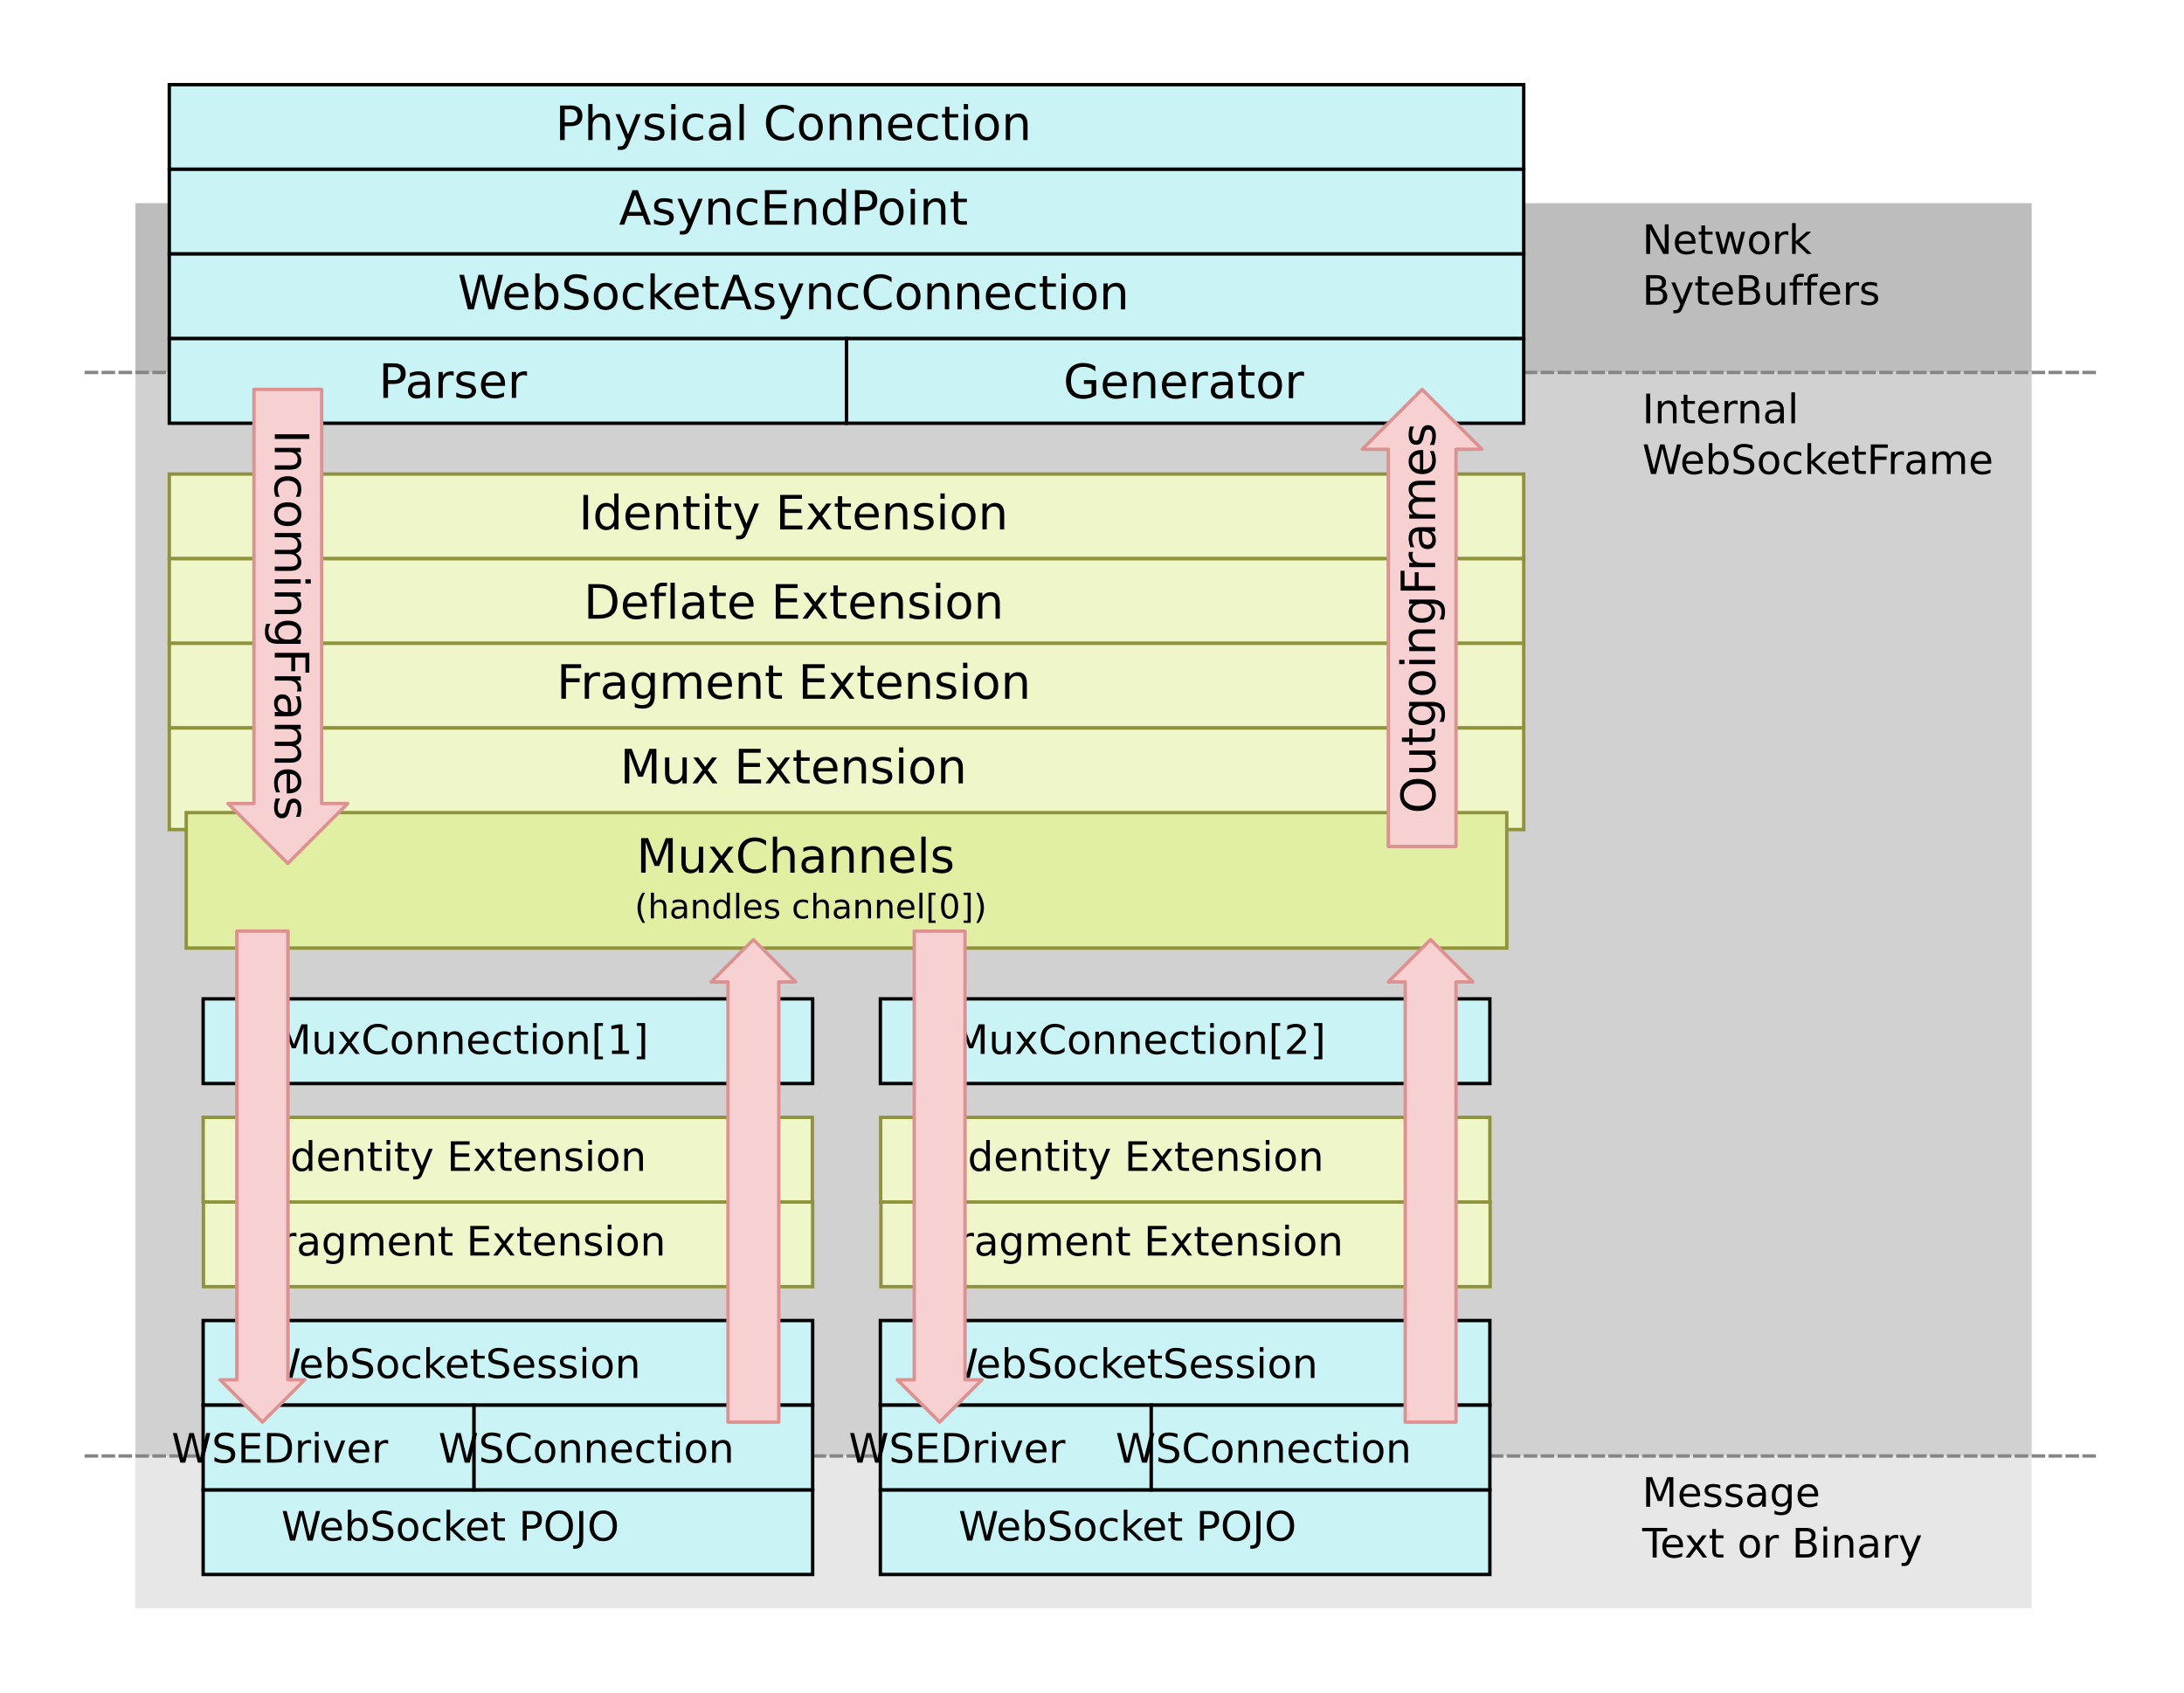
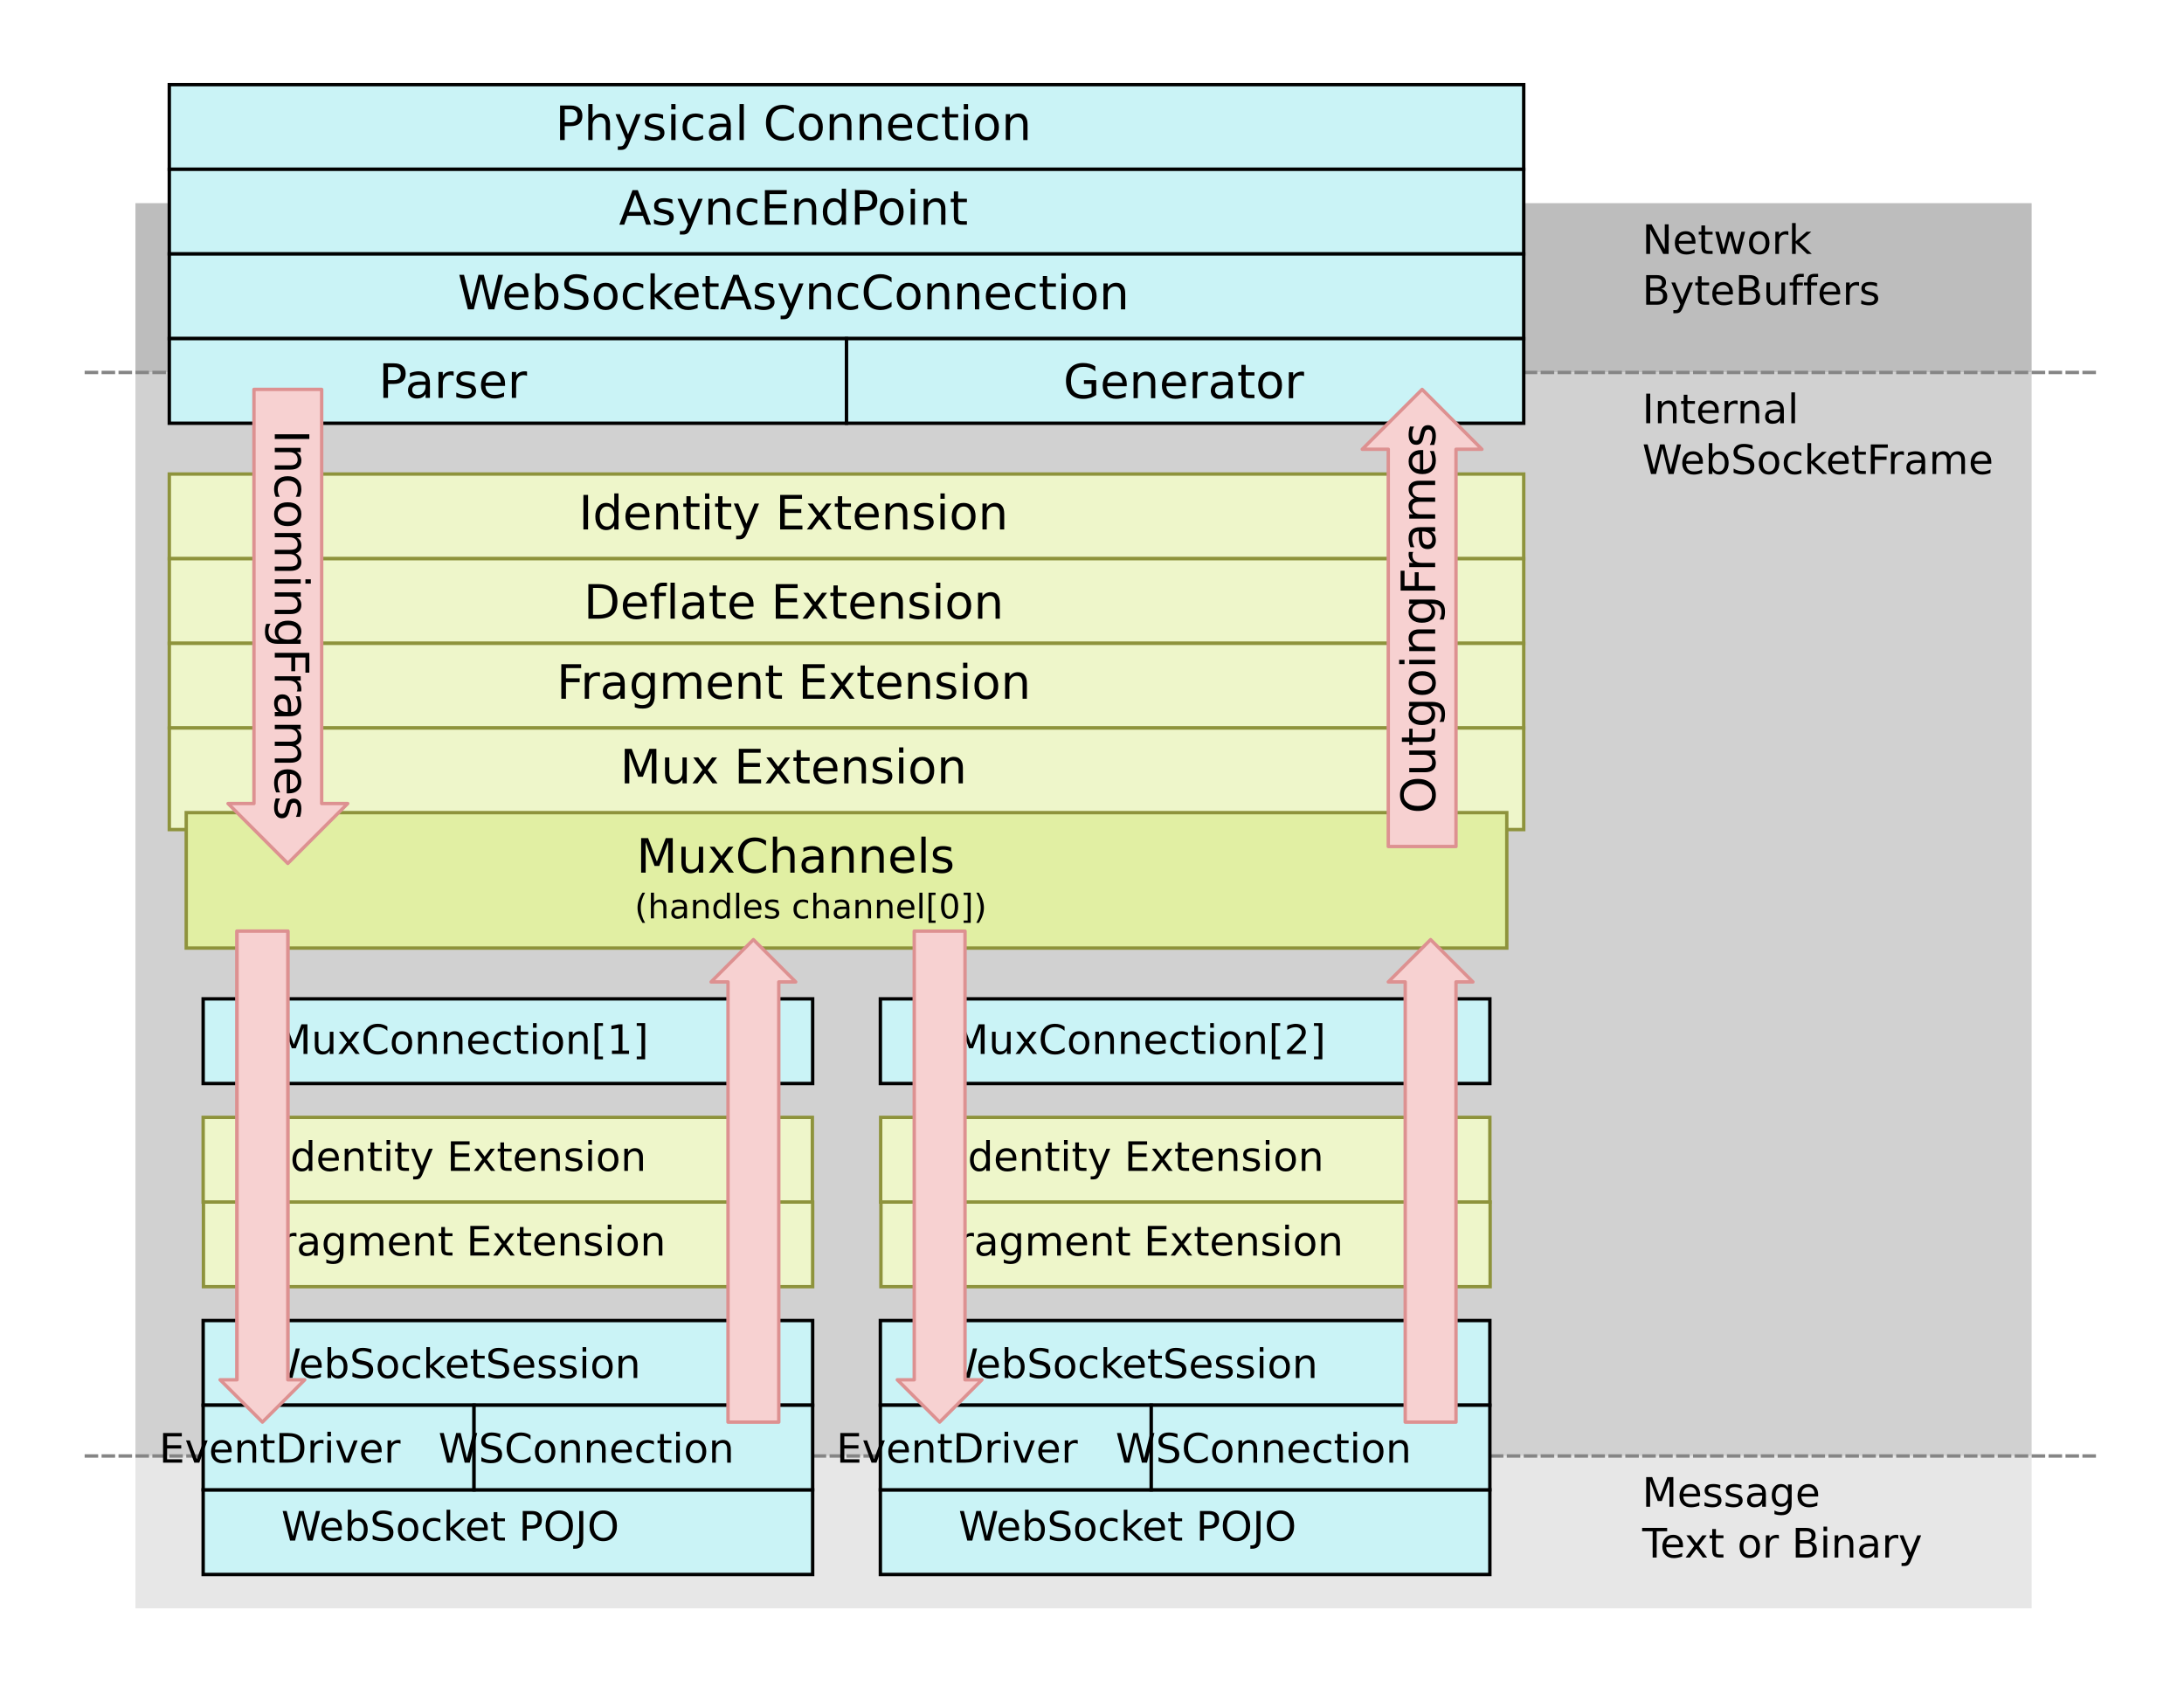
<svg xmlns="http://www.w3.org/2000/svg" width="645" height="500" id="svg2" version="1.1">
  <defs id="defs4" />
  <g id="layer2">
    <rect style="fill:#ffffff;fill-opacity:1;stroke:none" id="rect3087" width="645" height="500" x="0" y="1.1483518e-13" />
  </g>
  <g id="layer1" transform="translate(0,-552.3622)">
    <g id="g3207" transform="translate(-3.8146973e-6,-150)">
      <rect y="1132.362" x="40" height="45" width="560" id="rect3977" style="fill:#e7e7e7;fill-opacity:1;stroke:none" />
      <rect style="fill:#d1d1d1;fill-opacity:1;stroke:none" id="rect3975" width="560" height="320" x="40" y="812.362" />
      <rect y="727.362" x="50" height="25" width="400" id="rect3008" style="fill:#caf3f6;fill-opacity:1;stroke:#000000;stroke-width:1;stroke-opacity:1" />
      <text id="text3778" y="743.724" x="249.915" style="font-size:14px;font-style:normal;font-weight:normal;text-align:center;line-height:125%;letter-spacing:0px;word-spacing:0px;text-anchor:middle;fill:#000000;fill-opacity:1;stroke:none;font-family:Bitstream Vera Sans" xml:space="preserve">
        <tspan y="743.724" x="249.915" id="tspan3780">Physical Connection</tspan>
      </text>
      <rect y="762.362" x="40" height="50" width="560" id="rect3973" style="fill:#bdbdbd;fill-opacity:1;stroke:none" />
      <rect style="fill:#caf3f6;fill-opacity:1;stroke:#000000;stroke-width:1;stroke-opacity:1" id="rect3797" width="400" height="25" x="50" y="752.362" />
      <text xml:space="preserve" style="font-size:14px;font-style:normal;font-weight:normal;text-align:center;line-height:125%;letter-spacing:0px;word-spacing:0px;text-anchor:middle;fill:#000000;fill-opacity:1;stroke:none;font-family:Bitstream Vera Sans" x="249.915" y="768.724" id="text3799">
        <tspan id="tspan3801" x="249.915" y="768.724">AsyncEndPoint</tspan>
      </text>
      <rect y="777.362" x="50" height="25" width="400" id="rect3805" style="fill:#caf3f6;fill-opacity:1;stroke:#000000;stroke-width:1;stroke-opacity:1" />
      <text id="text3807" y="793.724" x="249.915" style="font-size:14px;font-style:normal;font-weight:normal;text-align:center;line-height:125%;letter-spacing:0px;word-spacing:0px;text-anchor:middle;fill:#000000;fill-opacity:1;stroke:none;font-family:Bitstream Vera Sans" xml:space="preserve">
        <tspan y="793.724" x="249.915" id="tspan3809">WebSocketAsyncConnection</tspan>
      </text>
      <path id="path3999" d="m 25,812.362 595,0" style="fill:none;stroke:#858585;stroke-width:1;stroke-linecap:butt;stroke-linejoin:miter;stroke-miterlimit:4;stroke-opacity:1;stroke-dasharray:4, 1;stroke-dashoffset:0" />
      <rect style="fill:#caf3f6;fill-opacity:1;stroke:#000000;stroke-width:1;stroke-opacity:1" id="rect3786" width="200" height="25" x="50" y="802.362" />
      <text xml:space="preserve" style="font-size:14px;font-style:normal;font-weight:normal;text-align:center;line-height:125%;letter-spacing:0px;word-spacing:0px;text-anchor:middle;fill:#000000;fill-opacity:1;stroke:none;font-family:Bitstream Vera Sans" x="149.32" y="819.866" id="text3815">
        <tspan id="tspan3822" x="149.32" y="819.866">Parser</tspan>
      </text>
      <rect y="802.362" x="250" height="25" width="200" id="rect3788" style="fill:#caf3f6;fill-opacity:1;stroke:#000000;stroke-width:1;stroke-opacity:1" />
      <text id="text3826" y="819.958" x="314.04" style="font-size:14px;font-style:normal;font-weight:normal;line-height:125%;letter-spacing:0px;word-spacing:0px;fill:#000000;fill-opacity:1;stroke:none;font-family:Bitstream Vera Sans" xml:space="preserve">
        <tspan id="tspan3830" y="819.958" x="314.04">Generator</tspan>
      </text>
      <path style="fill:none;stroke:#858585;stroke-width:1;stroke-linecap:butt;stroke-linejoin:miter;stroke-miterlimit:4;stroke-opacity:1;stroke-dasharray:4, 1;stroke-dashoffset:0" d="m 25,1132.362 595,0" id="path4004" />
      <text id="text3979" y="777.362" x="485" style="font-size:12px;font-style:normal;font-weight:normal;line-height:125%;letter-spacing:0px;word-spacing:0px;fill:#000000;fill-opacity:1;stroke:none;font-family:Bitstream Vera Sans" xml:space="preserve">
        <tspan y="777.362" x="485" id="tspan3981">Network</tspan>
        <tspan id="tspan3983" y="792.362" x="485">ByteBuffers</tspan>
      </text>
      <text id="text3985" y="827.362" x="485" style="font-size:12px;font-style:normal;font-weight:normal;line-height:125%;letter-spacing:0px;word-spacing:0px;fill:#000000;fill-opacity:1;stroke:none;font-family:Bitstream Vera Sans" xml:space="preserve">
        <tspan y="827.362" x="485" id="tspan3987">Internal</tspan>
        <tspan id="tspan3989" y="842.362" x="485">WebSocketFrame</tspan>
      </text>
      <text id="text3991" y="1147.362" x="485" style="font-size:12px;font-style:normal;font-weight:normal;line-height:125%;letter-spacing:0px;word-spacing:0px;fill:#000000;fill-opacity:1;stroke:none;font-family:Bitstream Vera Sans" xml:space="preserve">
        <tspan y="1147.362" x="485" id="tspan3993">Message</tspan>
        <tspan id="tspan3995" y="1162.362" x="485">Text or Binary</tspan>
      </text>
      <rect y="842.362" x="50" height="25" width="400" id="rect3035" style="fill:#eef6ca;fill-opacity:1;stroke:#8e933c;stroke-width:1;stroke-opacity:1" />
      <text id="text3805" y="858.724" x="249.915" style="font-size:14px;font-style:normal;font-weight:normal;text-align:center;line-height:125%;letter-spacing:0px;word-spacing:0px;text-anchor:middle;fill:#000000;fill-opacity:1;stroke:none;font-family:Bitstream Vera Sans" xml:space="preserve">
        <tspan y="858.724" x="249.915" id="tspan3807">Identity Extension</tspan>
      </text>
      <rect style="fill:#eef6ca;fill-opacity:1;stroke:#8e933c;stroke-width:1;stroke-opacity:1" id="rect3809" width="400" height="25" x="50" y="867.362" />
      <text xml:space="preserve" style="font-size:14px;font-style:normal;font-weight:normal;text-align:center;line-height:125%;letter-spacing:0px;word-spacing:0px;text-anchor:middle;fill:#000000;fill-opacity:1;stroke:none;font-family:Bitstream Vera Sans" x="250" y="885.081" id="text3811">
        <tspan id="tspan3813" x="250" y="885.081">Deflate Extension</tspan>
      </text>
      <rect y="892.362" x="50" height="25" width="400" id="rect3815" style="fill:#eef6ca;fill-opacity:1;stroke:#8e933c;stroke-width:1;stroke-opacity:1" />
      <text id="text3817" y="908.724" x="250" style="font-size:14px;font-style:normal;font-weight:normal;text-align:center;line-height:125%;letter-spacing:0px;word-spacing:0px;text-anchor:middle;fill:#000000;fill-opacity:1;stroke:none;font-family:Bitstream Vera Sans" xml:space="preserve">
        <tspan y="908.724" x="250" id="tspan3819">Fragment Extension</tspan>
      </text>
      <g transform="translate(0,70)" id="g3123">
        <rect y="1022.362" x="60" height="25" width="180" id="rect3849" style="fill:#caf3f6;fill-opacity:1;stroke:#000000;stroke-width:1;stroke-opacity:1" />
        <text id="text3851" y="1039.336" x="150.316" style="font-size:12px;font-style:normal;font-weight:normal;text-align:center;line-height:125%;letter-spacing:0px;word-spacing:0px;text-anchor:middle;fill:#000000;fill-opacity:1;stroke:none;font-family:Bitstream Vera Sans" xml:space="preserve">
          <tspan y="1039.336" x="150.316" id="tspan3853">WebSocketSession</tspan>
        </text>
        <rect y="1072.362" x="60" height="25" width="180" id="rect3865" style="fill:#caf3f6;fill-opacity:1;stroke:#000000;stroke-width:1;stroke-opacity:1" />
        <text id="text3867" y="1087.362" x="150.138" style="font-size:12px;font-style:normal;font-weight:normal;text-align:center;line-height:125%;letter-spacing:0px;word-spacing:0px;text-anchor:middle;fill:#000000;fill-opacity:1;stroke:none;font-family:Bitstream Vera Sans" xml:space="preserve">
          <tspan y="1087.362" x="150.138" id="tspan3869">WebSocket POJO</tspan>
        </text>
        <rect style="fill:#caf3f6;fill-opacity:1;stroke:#000000;stroke-width:1;stroke-opacity:1" id="rect3881" width="80" height="25" x="60" y="1047.362" />
        <text xml:space="preserve" style="font-size:12px;font-style:normal;font-weight:normal;text-align:center;line-height:125%;letter-spacing:0px;word-spacing:0px;text-anchor:middle;fill:#000000;fill-opacity:1;stroke:none;font-family:Bitstream Vera Sans" x="99.807" y="1064.336" id="text3883">
-           <tspan id="tspan3885" x="99.807" y="1064.336">WSEDriver</tspan>
+           <tspan id="tspan3885" x="99.807" y="1064.336">EventDriver</tspan>
        </text>
        <rect y="1047.362" x="140" height="25" width="100" id="rect3905" style="fill:#caf3f6;fill-opacity:1;stroke:#000000;stroke-width:1;stroke-opacity:1" />
        <text id="text3907" y="1064.336" x="190.316" style="font-size:12px;font-style:normal;font-weight:normal;text-align:center;line-height:125%;letter-spacing:0px;word-spacing:0px;text-anchor:middle;fill:#000000;fill-opacity:1;stroke:none;font-family:Bitstream Vera Sans" xml:space="preserve">
          <tspan y="1064.336" x="190.316" id="tspan3909">WSConnection</tspan>
        </text>
      </g>
      <rect y="997.362" x="60" height="25" width="180" id="rect3103" style="fill:#caf3f6;fill-opacity:1;stroke:#000000;stroke-width:1;stroke-opacity:1" />
      <text id="text3105" y="1013.63" x="149.93" style="font-size:12px;font-style:normal;font-weight:normal;text-align:center;line-height:125%;letter-spacing:0px;word-spacing:0px;text-anchor:middle;fill:#000000;fill-opacity:1;stroke:none;font-family:Bitstream Vera Sans" xml:space="preserve">
        <tspan y="1013.63" x="149.93" id="tspan3107">MuxConnection[1]</tspan>
      </text>
      <g transform="translate(0,70)" id="g3109">
        <rect style="fill:#caf3f6;fill-opacity:1;stroke:#000000;stroke-width:1;stroke-opacity:1" id="rect3134" width="180" height="25" x="260" y="1022.362" />
        <text xml:space="preserve" style="font-size:12px;font-style:normal;font-weight:normal;text-align:center;line-height:125%;letter-spacing:0px;word-spacing:0px;text-anchor:middle;fill:#000000;fill-opacity:1;stroke:none;font-family:Bitstream Vera Sans" x="350.316" y="1039.336" id="text3136">
          <tspan id="tspan3138" x="350.316" y="1039.336">WebSocketSession</tspan>
        </text>
        <rect style="fill:#caf3f6;fill-opacity:1;stroke:#000000;stroke-width:1;stroke-opacity:1" id="rect3140" width="180" height="25" x="260" y="1072.362" />
        <text xml:space="preserve" style="font-size:12px;font-style:normal;font-weight:normal;text-align:center;line-height:125%;letter-spacing:0px;word-spacing:0px;text-anchor:middle;fill:#000000;fill-opacity:1;stroke:none;font-family:Bitstream Vera Sans" x="350.138" y="1087.362" id="text3142">
          <tspan id="tspan3144" x="350.138" y="1087.362">WebSocket POJO</tspan>
        </text>
        <rect y="1047.362" x="260" height="25" width="80" id="rect3146" style="fill:#caf3f6;fill-opacity:1;stroke:#000000;stroke-width:1;stroke-opacity:1" />
        <text id="text3148" y="1064.336" x="299.807" style="font-size:12px;font-style:normal;font-weight:normal;text-align:center;line-height:125%;letter-spacing:0px;word-spacing:0px;text-anchor:middle;fill:#000000;fill-opacity:1;stroke:none;font-family:Bitstream Vera Sans" xml:space="preserve">
-           <tspan y="1064.336" x="299.807" id="tspan3150">WSEDriver</tspan>
+           <tspan y="1064.336" x="299.807" id="tspan3150">EventDriver</tspan>
        </text>
        <rect style="fill:#caf3f6;fill-opacity:1;stroke:#000000;stroke-width:1;stroke-opacity:1" id="rect3152" width="100" height="25" x="340" y="1047.362" />
        <text xml:space="preserve" style="font-size:12px;font-style:normal;font-weight:normal;text-align:center;line-height:125%;letter-spacing:0px;word-spacing:0px;text-anchor:middle;fill:#000000;fill-opacity:1;stroke:none;font-family:Bitstream Vera Sans" x="390.316" y="1064.336" id="text3154">
          <tspan id="tspan3156" x="390.316" y="1064.336">WSConnection</tspan>
        </text>
      </g>
      <rect style="fill:#caf3f6;fill-opacity:1;stroke:#000000;stroke-width:1;stroke-opacity:1" id="rect3158" width="180" height="25" x="260" y="997.362" />
      <text xml:space="preserve" style="font-size:12px;font-style:normal;font-weight:normal;text-align:center;line-height:125%;letter-spacing:0px;word-spacing:0px;text-anchor:middle;fill:#000000;fill-opacity:1;stroke:none;font-family:Bitstream Vera Sans" x="349.93" y="1013.63" id="text3160">
        <tspan id="tspan3162" x="349.93" y="1013.63">MuxConnection[2]</tspan>
      </text>
      <rect style="fill:#eef6ca;fill-opacity:1;stroke:#8e933c;stroke-width:1;stroke-opacity:1" id="rect3164" width="400" height="30" x="50" y="917.362" />
      <text xml:space="preserve" style="font-size:14px;font-style:normal;font-weight:normal;text-align:center;line-height:125%;letter-spacing:0px;word-spacing:0px;text-anchor:middle;fill:#000000;fill-opacity:1;stroke:none;font-family:Bitstream Vera Sans" x="249.915" y="933.724" id="text3166">
        <tspan id="tspan3168" x="249.915" y="933.724">Mux Extension</tspan>
      </text>
      <rect y="942.362" x="55" height="40" width="390" id="rect3170" style="fill:#e1efa3;fill-opacity:1;stroke:#8e933c;stroke-width:1;stroke-opacity:1" />
      <path id="rect3954" d="m 420,817.362 -17.688,17.688 7.688,0 0,117.312 20,0 0,-117.312 7.656,0 L 420,817.362 z" style="fill:#f7d1d1;fill-opacity:1;stroke:#dd9191;stroke-width:1;stroke-linejoin:round;stroke-miterlimit:4;stroke-opacity:1;stroke-dasharray:none;stroke-dashoffset:0" />
      <text id="text3940" y="960.081" x="255" style="font-size:14px;font-style:normal;font-weight:normal;text-align:center;line-height:125%;letter-spacing:0px;word-spacing:0px;text-anchor:middle;fill:#000000;fill-opacity:1;stroke:none;font-family:Bitstream Vera Sans" xml:space="preserve">
        <tspan y="960.081" x="255" id="tspan3942">MuxChannels</tspan>
        <tspan style="font-size:10px" id="tspan3944" y="973.594" x="255">(handles channel[0])</tspan>
      </text>
      <path id="rect3946" transform="translate(0,702.3622)" d="m 75,115 0,122.312 -7.656,0 L 85,255 102.688,237.312 95,237.312 95,115 75,115 z" style="fill:#f7d1d1;fill-opacity:1;stroke:#dd9191;stroke-width:1;stroke-linejoin:round;stroke-miterlimit:4;stroke-opacity:1;stroke-dasharray:none;stroke-dashoffset:0" />
      <text transform="matrix(0,1,-1,0,0,0)" id="text3948" y="-81.153" x="829.243" style="font-size:14px;font-style:normal;font-weight:normal;line-height:125%;letter-spacing:0px;word-spacing:0px;fill:#000000;fill-opacity:1;stroke:none;font-family:Bitstream Vera Sans" xml:space="preserve">
        <tspan y="-81.153" x="829.243" id="tspan3950">IncomingFrames</tspan>
      </text>
      <text xml:space="preserve" style="font-size:14px;font-style:normal;font-weight:normal;line-height:125%;letter-spacing:0px;word-spacing:0px;fill:#000000;fill-opacity:1;stroke:none;font-family:Bitstream Vera Sans" x="-942.646" y="423.847" id="text3969" transform="matrix(0,-1,1,0,0,0)">
        <tspan id="tspan3971" x="-942.646" y="423.847">OutgoingFrames</tspan>
      </text>
      <rect style="fill:#eef6ca;fill-opacity:1;stroke:#8e933c;stroke-width:1;stroke-opacity:1" id="rect3150" width="179.915" height="25" x="60" y="1032.362" />
      <text xml:space="preserve" style="font-size:12px;font-style:normal;font-weight:normal;text-align:center;line-height:125%;letter-spacing:0px;word-spacing:0px;text-anchor:middle;fill:#000000;fill-opacity:1;stroke:none;font-family:Bitstream Vera Sans" x="149.884" y="1048.173" id="text3152">
        <tspan id="tspan3154" x="149.884" y="1048.173">Identity Extension</tspan>
      </text>
      <rect y="1057.362" x="60.085" height="25" width="179.915" id="rect3156" style="fill:#eef6ca;fill-opacity:1;stroke:#8e933c;stroke-width:1;stroke-opacity:1" />
      <text id="text3158" y="1073.173" x="149.969" style="font-size:12px;font-style:normal;font-weight:normal;text-align:center;line-height:125%;letter-spacing:0px;word-spacing:0px;text-anchor:middle;fill:#000000;fill-opacity:1;stroke:none;font-family:Bitstream Vera Sans" xml:space="preserve">
        <tspan y="1073.173" x="149.969" id="tspan3160">Fragment Extension</tspan>
      </text>
      <rect transform="matrix(0,1,-1,0,0,0)" y="-85" x="977.362" height="15" width="135" id="rect3950" style="fill:#f7d1d1;fill-opacity:1;stroke:#dd9191;stroke-width:1;stroke-linejoin:round;stroke-miterlimit:4;stroke-opacity:1;stroke-dasharray:none;stroke-dashoffset:0" />
      <path id="path3965" transform="translate(0,702.3622)" d="M 222.5,277.5 210,290 l 5,0 0,130 15,0 0,-130 5,0 -12.5,-12.5 z" style="fill:#f7d1d1;fill-opacity:1;stroke:#dd9191;stroke-width:1;stroke-linejoin:round;stroke-miterlimit:4;stroke-opacity:1;stroke-dasharray:none;stroke-dashoffset:0" />
      <rect y="1032.362" x="260.085" height="25" width="179.915" id="rect3165" style="fill:#eef6ca;fill-opacity:1;stroke:#8e933c;stroke-width:1;stroke-opacity:1" />
      <text id="text3167" y="1048.173" x="349.969" style="font-size:12px;font-style:normal;font-weight:normal;text-align:center;line-height:125%;letter-spacing:0px;word-spacing:0px;text-anchor:middle;fill:#000000;fill-opacity:1;stroke:none;font-family:Bitstream Vera Sans" xml:space="preserve">
        <tspan y="1048.173" x="349.969" id="tspan3169">Identity Extension</tspan>
      </text>
      <rect style="fill:#eef6ca;fill-opacity:1;stroke:#8e933c;stroke-width:1;stroke-opacity:1" id="rect3171" width="179.915" height="25" x="260.171" y="1057.362" />
      <text xml:space="preserve" style="font-size:12px;font-style:normal;font-weight:normal;text-align:center;line-height:125%;letter-spacing:0px;word-spacing:0px;text-anchor:middle;fill:#000000;fill-opacity:1;stroke:none;font-family:Bitstream Vera Sans" x="350.055" y="1073.173" id="text3173">
        <tspan id="tspan3175" x="350.055" y="1073.173">Fragment Extension</tspan>
      </text>
      <path id="path3179" transform="translate(0,702.3622)" d="M 422.5,277.5 410,290 l 5,0 0,130 15,0 0,-130 5,0 -12.5,-12.5 z" style="fill:#f7d1d1;fill-opacity:1;stroke:#dd9191;stroke-width:1;stroke-linejoin:round;stroke-miterlimit:4;stroke-opacity:1;stroke-dasharray:none;stroke-dashoffset:0" />
      <path id="path3946" transform="translate(0,702.3622)" d="m 70,275 0,132.5 -5,0 12.5,12.5 12.5,-12.5 -5,0 0,-132.5 -15,0 z" style="fill:#f7d1d1;fill-opacity:1;stroke:#dd9191;stroke-width:1;stroke-linejoin:round;stroke-miterlimit:4;stroke-opacity:1;stroke-dasharray:none;stroke-dashoffset:0" />
      <path id="path3191" transform="translate(0,702.3622)" d="m 270,275 0,132.5 -5,0 12.5,12.5 12.5,-12.5 -5,0 0,-132.5 -15,0 z" style="fill:#f7d1d1;fill-opacity:1;stroke:#dd9191;stroke-width:1;stroke-linejoin:round;stroke-miterlimit:4;stroke-opacity:1;stroke-dasharray:none;stroke-dashoffset:0" />
    </g>
  </g>
</svg>
